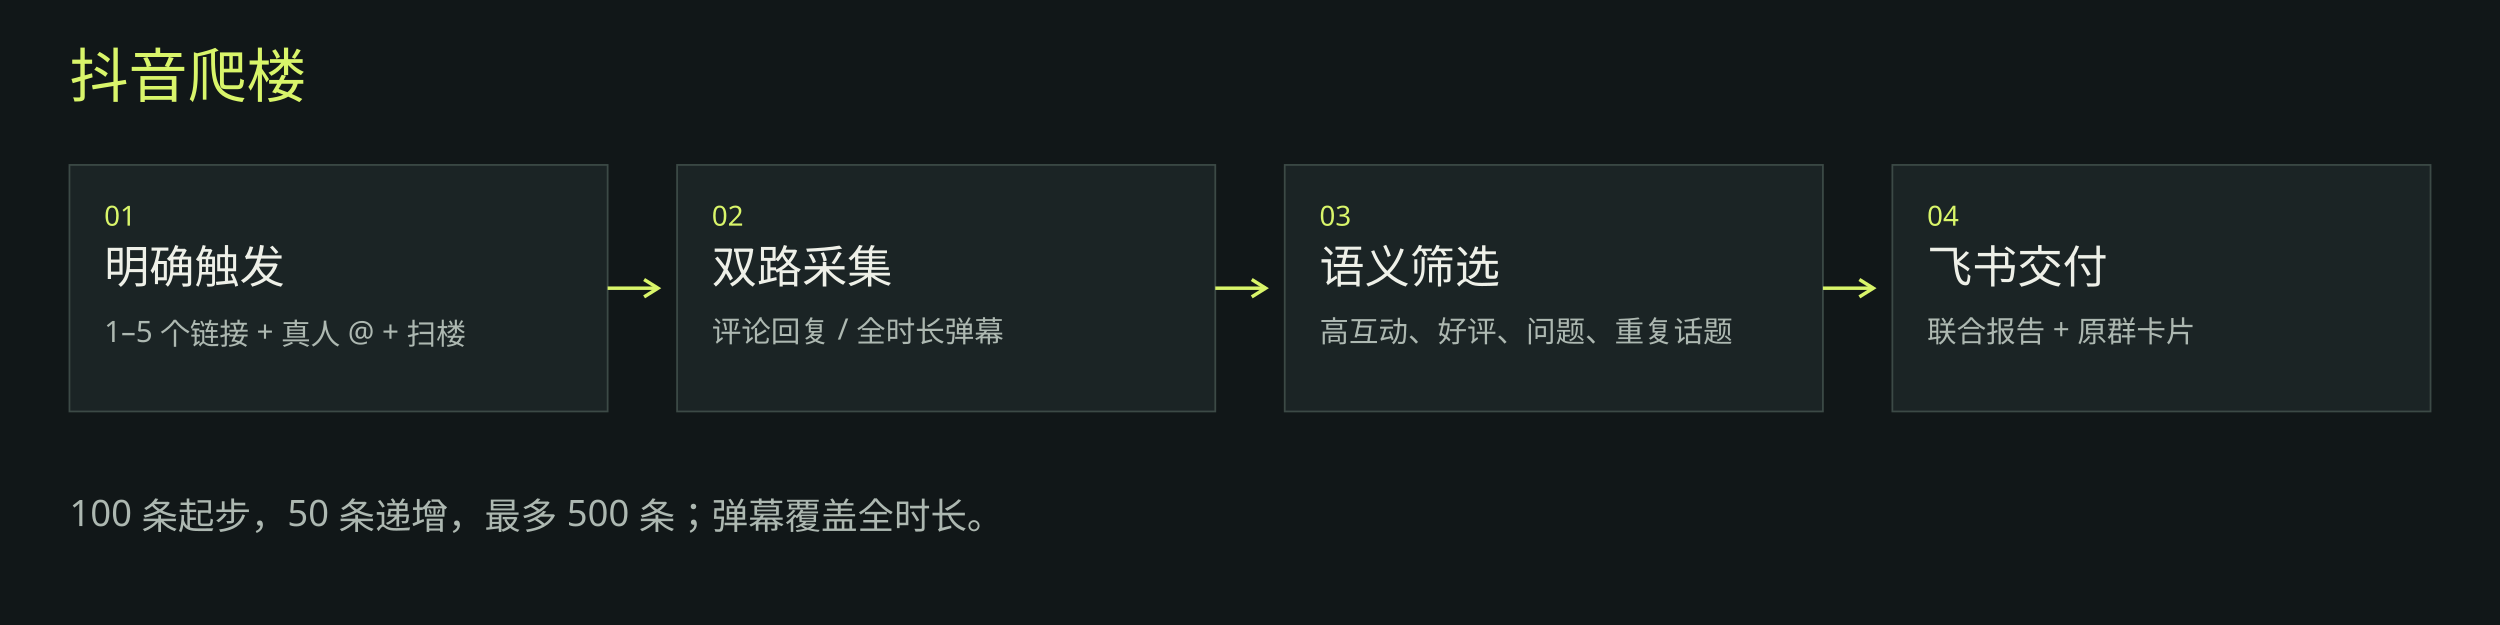
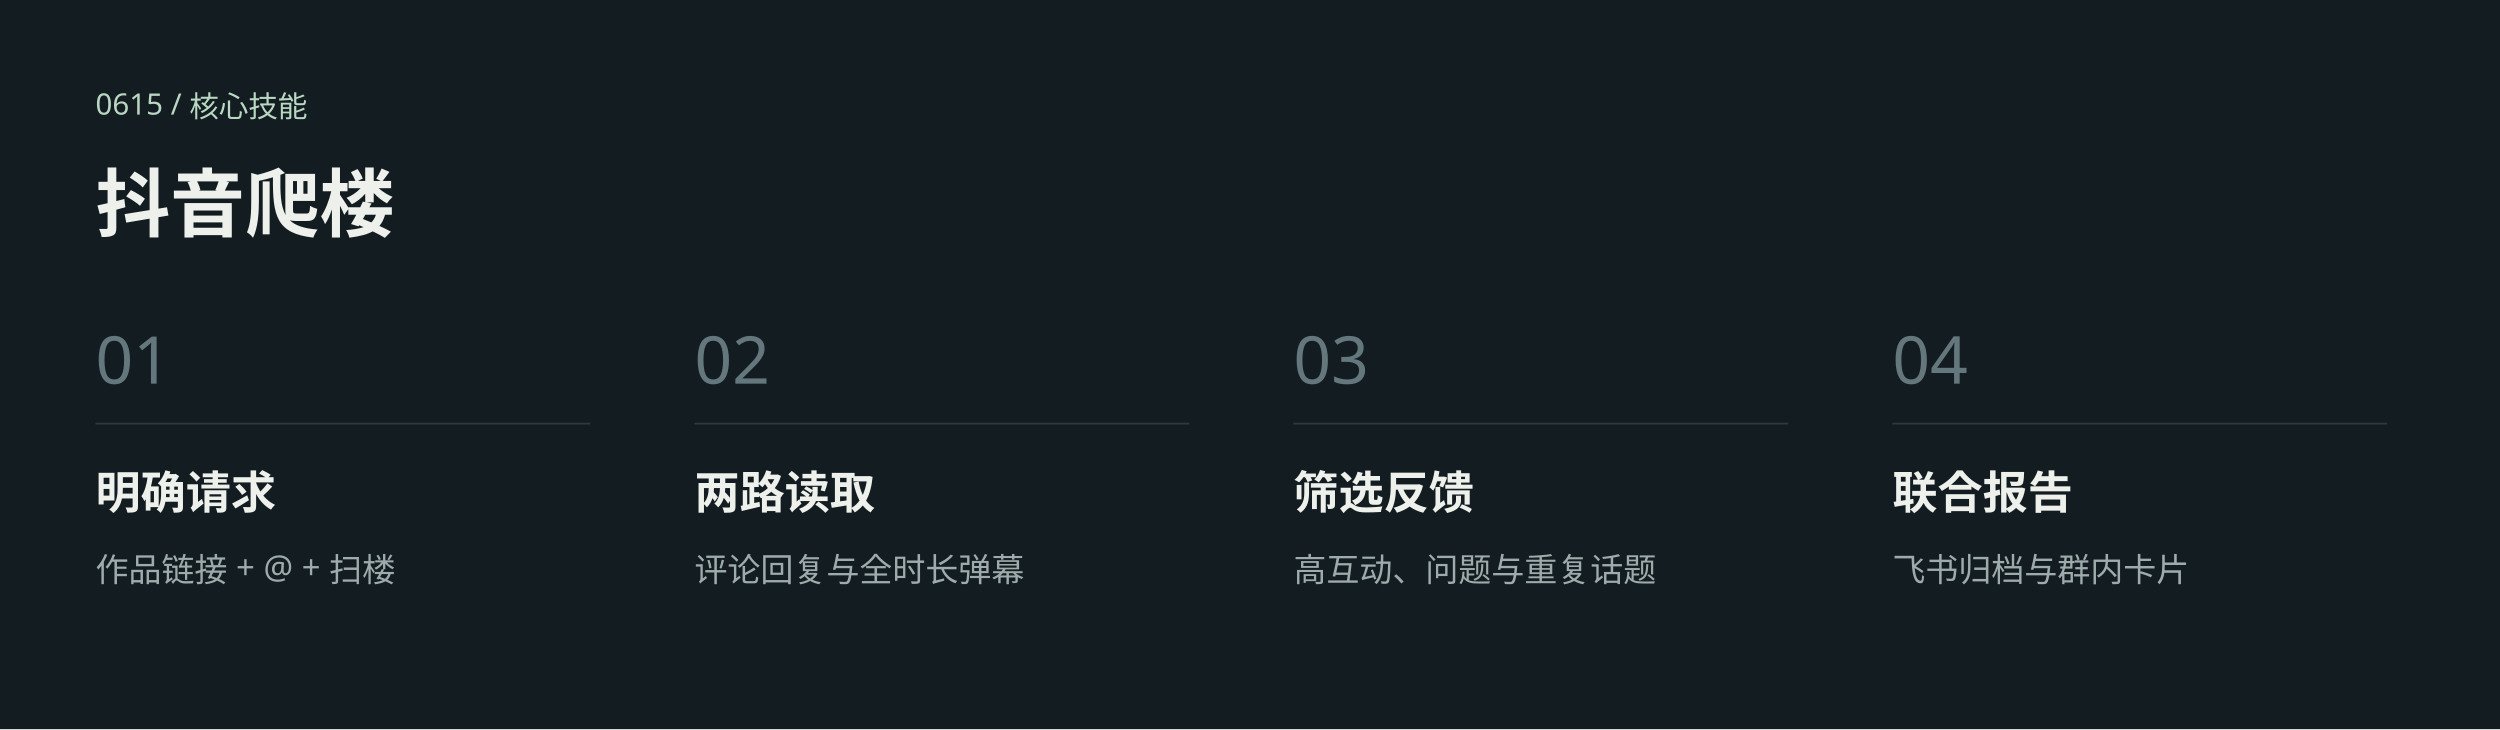
- <svg xmlns="http://www.w3.org/2000/svg" width="1440" height="360" viewBox="0 0 1440 360" role="img" aria-label="抖音爬楼流程">
-   <rect width="100%" height="100%" fill="#111718" />
-   <text x="40" y="56" font-size="34" fill="#d9f56a" font-family="PingFang SC,Microsoft YaHei,sans-serif">抖音爬楼</text>
-   <rect x="40" y="95" width="310" height="142" fill="#1b2425" stroke="#3c4a46" />
-   <text x="60" y="130" font-size="16" fill="#d9f56a" font-family="PingFang SC,Microsoft YaHei,sans-serif">01</text>
-   <text x="60" y="163" font-size="26" fill="#eef0e8" font-family="PingFang SC,Microsoft YaHei,sans-serif">明确触发</text>
-   <text x="60" y="197" font-size="17" fill="#adb8b1" font-family="PingFang SC,Microsoft YaHei,sans-serif">1–5 个链接 + 真人 @ + 扫楼</text>
-   <path d="M350 166 L379 166" stroke="#d9f56a" stroke-width="2" fill="none" />
-   <polyline points="371.0,171.0 379,166 371.0,161.0" stroke="#d9f56a" stroke-width="2" fill="none" />
-   <rect x="390" y="95" width="310" height="142" fill="#1b2425" stroke="#3c4a46" />
-   <text x="410" y="130" font-size="16" fill="#d9f56a" font-family="PingFang SC,Microsoft YaHei,sans-serif">02</text>
-   <text x="410" y="163" font-size="26" fill="#eef0e8" font-family="PingFang SC,Microsoft YaHei,sans-serif">双路采集</text>
-   <text x="410" y="197" font-size="17" fill="#adb8b1" font-family="PingFang SC,Microsoft YaHei,sans-serif">评论回复 / 全时长弹幕</text>
-   <path d="M700 166 L729 166" stroke="#d9f56a" stroke-width="2" fill="none" />
-   <polyline points="721.0,171.0 729,166 721.0,161.0" stroke="#d9f56a" stroke-width="2" fill="none" />
-   <rect x="740" y="95" width="310" height="142" fill="#1b2425" stroke="#3c4a46" />
-   <text x="760" y="130" font-size="16" fill="#d9f56a" font-family="PingFang SC,Microsoft YaHei,sans-serif">03</text>
-   <text x="760" y="163" font-size="26" fill="#eef0e8" font-family="PingFang SC,Microsoft YaHei,sans-serif">语义筛选</text>
-   <text x="760" y="197" font-size="17" fill="#adb8b1" font-family="PingFang SC,Microsoft YaHei,sans-serif">高互动、好评、问题、重复话题</text>
-   <path d="M1050 166 L1079 166" stroke="#d9f56a" stroke-width="2" fill="none" />
-   <polyline points="1071.0,171.0 1079,166 1071.0,161.0" stroke="#d9f56a" stroke-width="2" fill="none" />
-   <rect x="1090" y="95" width="310" height="142" fill="#1b2425" stroke="#3c4a46" />
-   <text x="1110" y="130" font-size="16" fill="#d9f56a" font-family="PingFang SC,Microsoft YaHei,sans-serif">04</text>
-   <text x="1110" y="163" font-size="26" fill="#eef0e8" font-family="PingFang SC,Microsoft YaHei,sans-serif">飞书交付</text>
-   <text x="1110" y="197" font-size="17" fill="#adb8b1" font-family="PingFang SC,Microsoft YaHei,sans-serif">联合报告 + 原群卡片</text>
-   <text x="40" y="303" font-size="21" fill="#adb8b1" font-family="PingFang SC,Microsoft YaHei,sans-serif">100 条起步，50 条递增，最多 500 条；弹幕覆盖全时长。</text>
+ <svg xmlns="http://www.w3.org/2000/svg" width="1440" height="420" viewBox="0 0 1440 420" role="img" aria-label="抖音爬楼">
+   <rect x="0" y="0" width="1440" height="420" rx="0" fill="#131C20" />
+   <text x="55" y="66" font-size="17" font-weight="400" fill="#B9D7C2" font-family="PingFang SC,Microsoft YaHei,sans-serif">0615  /  核心技能</text>
+   <text x="55" y="133" font-size="43" font-weight="600" fill="#EDF0EB" font-family="PingFang SC,Microsoft YaHei,sans-serif">抖音爬楼</text>
+   <text x="55" y="221" font-size="38" font-weight="400" fill="#64777C" font-family="PingFang SC,Microsoft YaHei,sans-serif">01</text>
+   <path d="M55 244 L340 244" stroke="#2D3B40" stroke-width="1" />
+   <text x="55" y="293" font-size="26" font-weight="600" fill="#EDF0EB" font-family="PingFang SC,Microsoft YaHei,sans-serif">明确请求</text>
+   <text x="55" y="335" font-size="19" font-weight="400" fill="#9DABAC" font-family="PingFang SC,Microsoft YaHei,sans-serif">作品链接 + @ + 扫楼</text>
+   <text x="400" y="221" font-size="38" font-weight="400" fill="#64777C" font-family="PingFang SC,Microsoft YaHei,sans-serif">02</text>
+   <path d="M400 244 L685 244" stroke="#2D3B40" stroke-width="1" />
+   <text x="400" y="293" font-size="26" font-weight="600" fill="#EDF0EB" font-family="PingFang SC,Microsoft YaHei,sans-serif">两路读取</text>
+   <text x="400" y="335" font-size="19" font-weight="400" fill="#9DABAC" font-family="PingFang SC,Microsoft YaHei,sans-serif">评论回复与全时长弹幕</text>
+   <text x="745" y="221" font-size="38" font-weight="400" fill="#64777C" font-family="PingFang SC,Microsoft YaHei,sans-serif">03</text>
+   <path d="M745 244 L1030 244" stroke="#2D3B40" stroke-width="1" />
+   <text x="745" y="293" font-size="26" font-weight="600" fill="#EDF0EB" font-family="PingFang SC,Microsoft YaHei,sans-serif">筛选反馈</text>
+   <text x="745" y="335" font-size="19" font-weight="400" fill="#9DABAC" font-family="PingFang SC,Microsoft YaHei,sans-serif">高互动、问题与重复话题</text>
+   <text x="1090" y="221" font-size="38" font-weight="400" fill="#64777C" font-family="PingFang SC,Microsoft YaHei,sans-serif">04</text>
+   <path d="M1090 244 L1375 244" stroke="#2D3B40" stroke-width="1" />
+   <text x="1090" y="293" font-size="26" font-weight="600" fill="#EDF0EB" font-family="PingFang SC,Microsoft YaHei,sans-serif">联合报告</text>
+   <text x="1090" y="335" font-size="19" font-weight="400" fill="#9DABAC" font-family="PingFang SC,Microsoft YaHei,sans-serif">飞书归档与群内卡片</text>
</svg>
